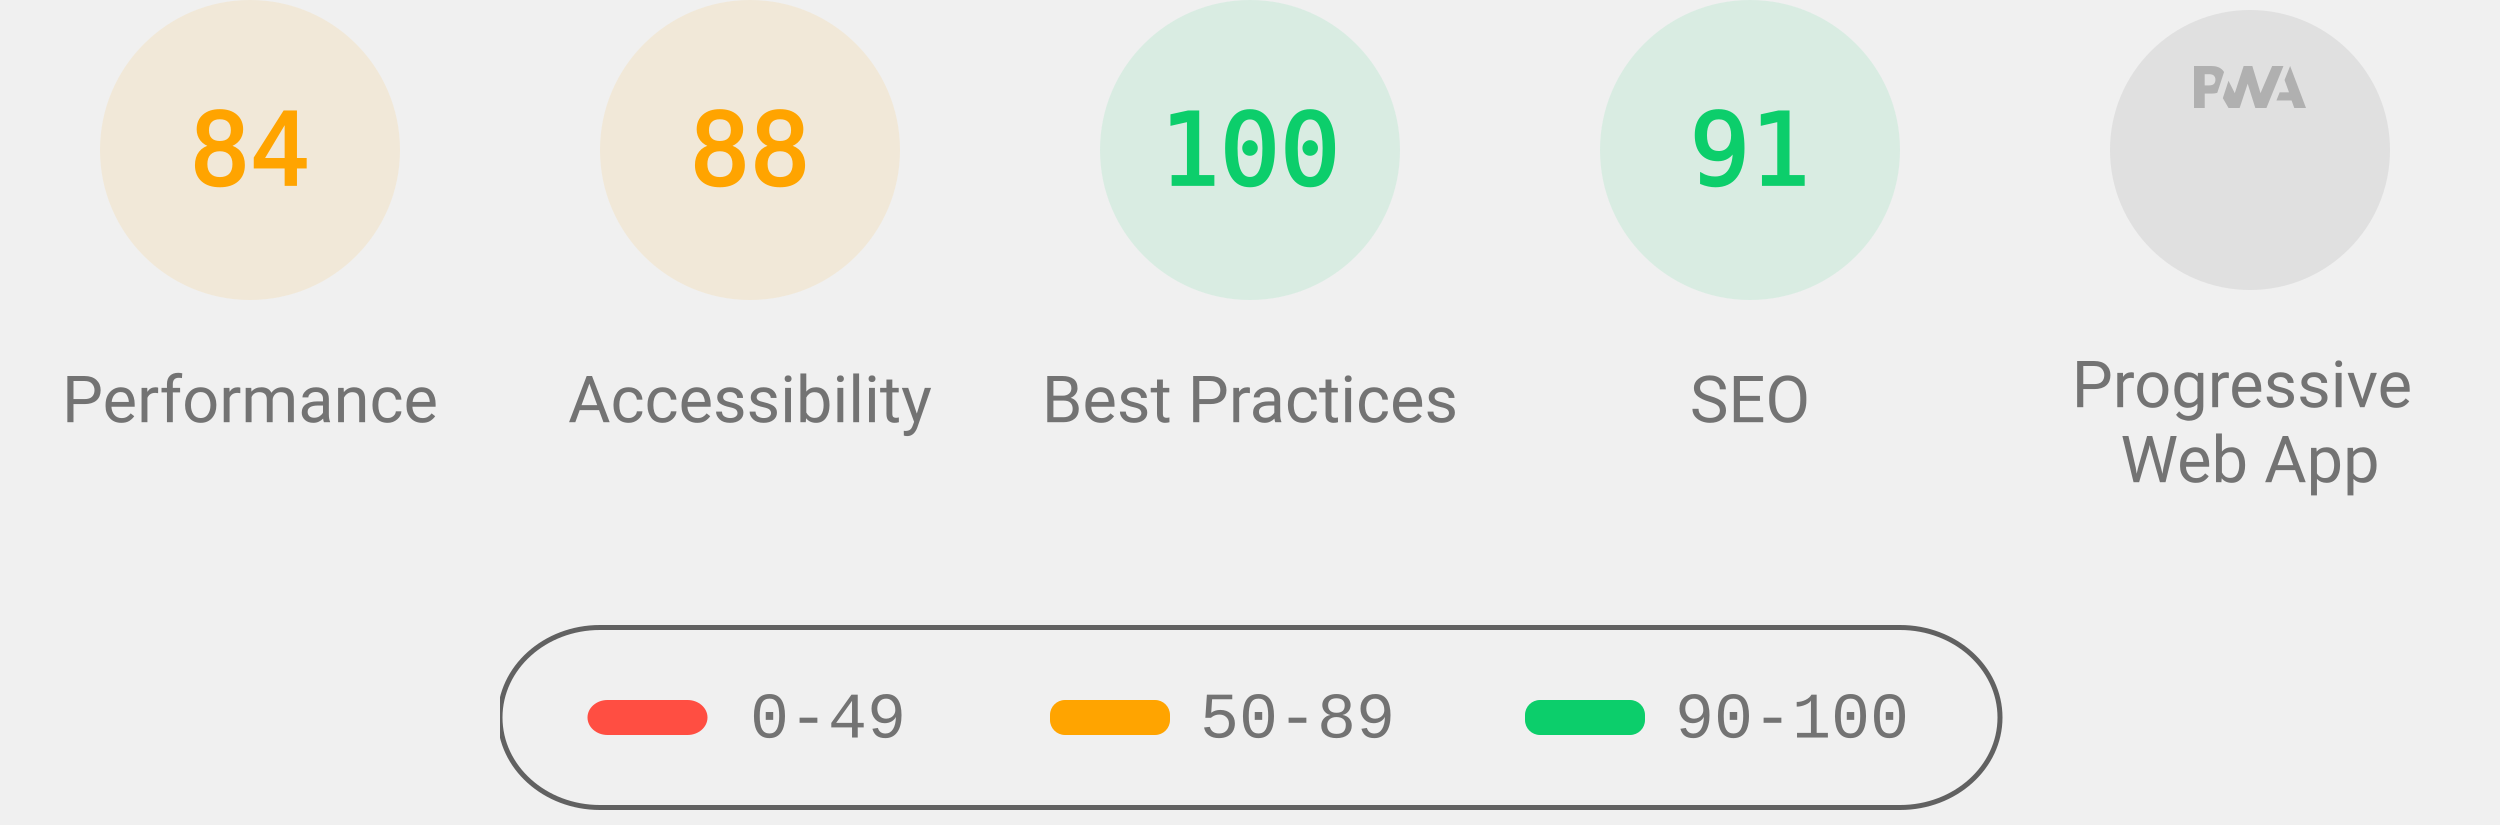
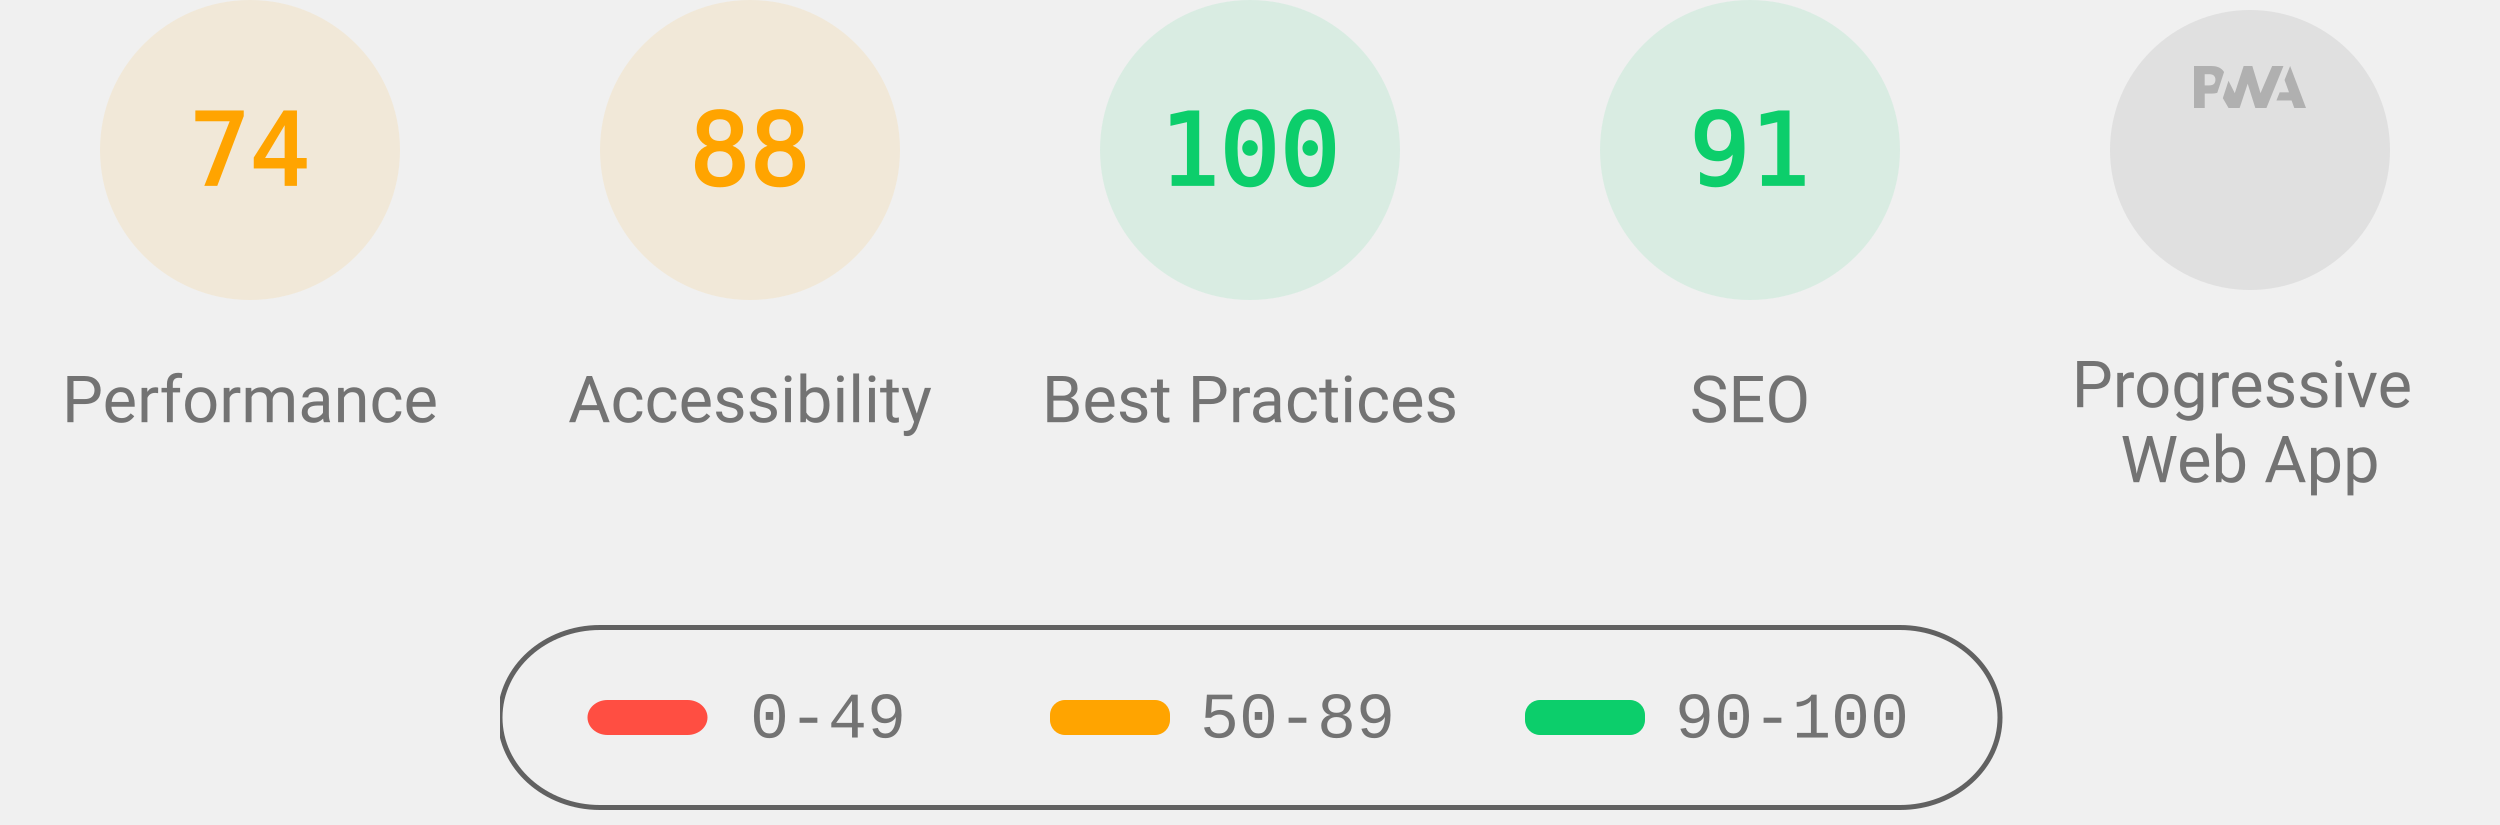
<svg xmlns="http://www.w3.org/2000/svg" class="theme--agnostic" fill="none" width="1000" height="330">
  <style>
			.gauge-base {
				opacity: 0.1
			}

			.gauge-arc {
				fill: none;
				animation-delay: 250ms;
				stroke-linecap: round;
				transform: rotate(-90deg);
				transform-origin: 100px 60px;
				animation: load-gauge 1s ease forwards
			}

			.guage-text {
				font-size: 40px;
				font-family: monospace;
				text-align: center
			}

			.guage-red {
				color: #ff4e42;
				fill: #ff4e42;
				stroke: #ff4e42
			}
			.guage-orange {
				color: #ffa400;
				fill: #ffa400;
				stroke: #ffa400
			}
			.guage-green {
				color: #0cce6b;
				fill: #0cce6b;
				stroke: #0cce6b
			}
			.theme--agnostic .guage-undefined {
				color: #5c5c5c;
				fill: #5c5c5c;
				stroke: #5c5c5c
			}
			.theme--light .guage-undefined {
				color: #1e1e1e;
				fill: #1e1e1e;
				stroke: #1e1e1e
			}
			.theme--dark .guage-undefined {
				color: #f5f5f5;
				fill: #f5f5f5;
				stroke: #f5f5f5
			}

			.guage-title {
				stroke: none;
				font-size: 26px;
				line-height: 26px;
				font-family: Roboto, Halvetica, Arial, sans-serif
			}
			.metric.guage-title {
				font-family: 'Courier New', Courier, monospace
			}
			.theme--agnostic .guage-title {
				color: #737373;
				fill: #737373
			}
			.theme--light .guage-title {
				color: #212121;
				fill: #212121
			}
			.theme--dark .guage-title {
				color: #f5f5f5;
				fill: #f5f5f5
			}

			@keyframes load-gauge {
				from {
					stroke-dasharray: 0 352.858
				}
			}
			.lh-gauge--pwa__disc {
				fill: #e0e0e0
			}
			.lh-gauge--pwa__logo {
				position: relative;
				fill: #b0b0b0
			}
			.lh-gauge--pwa__invisible {
				display: none
			}
			.lh-gauge--pwa__visible {
				display: inline
			}
			.guage-invisible {
				display: none
			}
			.lh-gauge--pwa__logo--primary-color {
				fill: #304ffe
			}
			.theme--agnostic .lh-gauge--pwa__logo--secondary-color {
				fill: #787878
			}
			.theme--light .lh-gauge--pwa__logo--secondary-color {
				fill: #3d3d3d
			}
			.theme--dark .lh-gauge--pwa__logo--secondary-color {
				fill: #d8b6b6
			}
			.theme--light #svg_2 {
				stroke: #00000022
			}
			.theme--agnostic #svg_2 {
				stroke: #616161
			}
			.theme--light #svg_2 {
				stroke: #00000022
			}
			.theme--dark #svg_2 {
				stroke: #f5f5f566
			}
		</style>
  <svg class="guage-div guage-perf guage-orange" viewBox="0 0 200 200" width="200" height="200" x="0" y="0">
    <circle class="gauge-base" r="56" cx="100" cy="60" stroke-width="8" />
-     <circle class="gauge-arc guage-arc-1" r="56" cx="100" cy="60" stroke-width="8" style="stroke-dasharray: 295.561, 351.858;" />
-     <text class="guage-text" x="100px" y="60px" alignment-baseline="central" dominant-baseline="central" text-anchor="middle">84</text>
+     <circle class="gauge-arc guage-arc-1" r="56" cx="100" cy="60" stroke-width="8" style="stroke-dasharray: 260.375, 351.858;" />
+     <text class="guage-text" x="100px" y="60px" alignment-baseline="central" dominant-baseline="central" text-anchor="middle">74</text>
    <text class="guage-title" x="100px" y="160px" alignment-baseline="central" dominant-baseline="central" text-anchor="middle">Performance</text>
  </svg>,<svg class="guage-div guage-perf guage-orange" viewBox="0 0 200 200" width="200" height="200" x="200" y="0">
    <circle class="gauge-base" r="56" cx="100" cy="60" stroke-width="8" />
    <circle class="gauge-arc guage-arc-1" r="56" cx="100" cy="60" stroke-width="8" style="stroke-dasharray: 309.635, 351.858;" />
    <text class="guage-text" x="100px" y="60px" alignment-baseline="central" dominant-baseline="central" text-anchor="middle">88</text>
    <text class="guage-title" x="100px" y="160px" alignment-baseline="central" dominant-baseline="central" text-anchor="middle">Accessibility</text>
  </svg>,<svg class="guage-div guage-perf guage-green" viewBox="0 0 200 200" width="200" height="200" x="400" y="0">
    <circle class="gauge-base" r="56" cx="100" cy="60" stroke-width="8" />
    <circle class="gauge-arc guage-arc-1" r="56" cx="100" cy="60" stroke-width="8" style="stroke-dasharray: 351.858, 351.858;" />
    <text class="guage-text" x="100px" y="60px" alignment-baseline="central" dominant-baseline="central" text-anchor="middle">100</text>
    <text class="guage-title" x="100px" y="160px" alignment-baseline="central" dominant-baseline="central" text-anchor="middle">Best Practices</text>
  </svg>,<svg class="guage-div guage-perf guage-green" viewBox="0 0 200 200" width="200" height="200" x="600" y="0">
    <circle class="gauge-base" r="56" cx="100" cy="60" stroke-width="8" />
    <circle class="gauge-arc guage-arc-1" r="56" cx="100" cy="60" stroke-width="8" style="stroke-dasharray: 320.191, 351.858;" />
    <text class="guage-text" x="100px" y="60px" alignment-baseline="central" dominant-baseline="central" text-anchor="middle">91</text>
    <text class="guage-title" x="100px" y="160px" alignment-baseline="central" dominant-baseline="central" text-anchor="middle">SEO</text>
  </svg>,<svg class="guage-div guage-pwa" viewBox="0 0 200 200" width="200" height="200" x="800" y="0">
    <svg viewBox="0 0 60 60" width="112" height="112" x="44" y="4">
      <defs>
        <linearGradient id="lh-gauge--pwa__check-circle__gradient-0" x1="50%" y1="0%" x2="50%" y2="100%">
          <stop stop-color="#00C852" offset="0%" />
          <stop stop-color="#009688" offset="100%" />
        </linearGradient>
        <linearGradient id="lh-gauge--pwa__installable__shadow-gradient-0" x1="76.056%" x2="24.111%" y1="82.995%" y2="24.735%">
          <stop stop-color="#A5D6A7" offset="0%" />
          <stop stop-color="#80CBC4" offset="100%" />
        </linearGradient>
        <linearGradient id="lh-gauge--pwa__fast-reliable__shadow-gradient-0" x1="76.056%" y1="82.995%" x2="25.678%" y2="26.493%">
          <stop stop-color="#64B5F6" offset="0%" />
          <stop stop-color="#2979FF" offset="100%" />
        </linearGradient>
        <g id="lh-gauge--pwa__fast-reliable-badge-0">
          <circle fill="#FFFFFF" cx="10" cy="10" r="10" />
          <path fill="#304FFE" d="M10 3.58l5.25 2.34v3.5c0 3.23-2.24 6.26-5.25 7-3.01-.74-5.25-3.77-5.25-7v-3.5L10 3.58zm-.47 10.74l2.76-4.83.03-.07c.04-.08 0-.24-.22-.24h-1.64l.47-3.26h-.47l-2.7 4.77c-.02.01.05-.1-.04.05-.09.16-.1.31.18.31h1.63l-.47 3.27h.47z" />
        </g>
        <g id="lh-gauge--pwa__installable-badge-0">
          <circle fill="#FFFFFF" cx="10" cy="10" r="10" />
          <path fill="#009688" d="M10 4.167A5.835 5.835 0 0 0 4.167 10 5.835 5.835 0 0 0 10 15.833 5.835 5.835 0 0 0 15.833 10 5.835 5.835 0 0 0 10 4.167zm2.917 6.416h-2.334v2.334H9.417v-2.334H7.083V9.417h2.334V7.083h1.166v2.334h2.334v1.166z" />
        </g>
      </defs>
      <g stroke="none" fill-rule="nonzero">
        <circle class="lh-gauge--pwa__disc" cx="30" cy="30" r="30" />
        <g class="lh-gauge--pwa__logo">
          <path d="M35.66 19.39l.7-1.75h2L37.4 15 38.6 12l3.4 9h-2.51l-.58-1.61z" />
          <path d="M33.52 21l3.65-9h-2.42l-2.5 5.82L30.5 12h-1.86l-1.9 5.82-1.35-2.65-1.21 3.72L25.4 21h2.38l1.72-5.2 1.64 5.2z" />
          <path fill-rule="nonzero" d="M20.3 17.91h1.48c.45 0 .85-.05 1.2-.15l.39-1.18 1.07-3.3a2.64 2.64 0 0 0-.28-.37c-.55-.6-1.36-.91-2.42-.91H18v9h2.3V17.9zm1.96-3.84c.22.22.33.5.33.87 0 .36-.1.65-.29.87-.2.23-.59.35-1.15.35h-.86v-2.41h.87c.52 0 .89.1 1.1.32z" />
        </g>
        <rect class="lh-gauge--pwa__component lh-gauge--pwa__na-line lh-gauge--pwa__invisible" fill="#FFFFFF" x="20" y="32" width="20" height="4" rx="2" />
        <g class="lh-gauge--pwa__component lh-gauge--pwa__fast-reliable-badge lh-gauge--pwa__invisible" transform="translate(20, 29)">
          <path fill="url(#lh-gauge--pwa__fast-reliable__shadow-gradient-0)" d="M33.63 19.49A30 30 0 0 1 16.2 30.36L3 17.14 17.14 3l16.49 16.49z" />
          <use href="#lh-gauge--pwa__fast-reliable-badge-0" />
        </g>
        <g class="lh-gauge--pwa__component lh-gauge--pwa__installable-badge lh-gauge--pwa__invisible" transform="translate(20, 29)">
          <path fill="url(#lh-gauge--pwa__installable__shadow-gradient-0)" d="M33.629 19.487c-4.272 5.453-10.391 9.39-17.415 10.869L3 17.142 17.142 3 33.63 19.487z" />
          <use href="#lh-gauge--pwa__installable-badge-0" />
        </g>
        <g class="lh-gauge--pwa__component lh-gauge--pwa__fast-reliable-installable-badges lh-gauge--pwa__invisible">
          <g transform="translate(8, 29)">
            <path fill="url(#lh-gauge--pwa__fast-reliable__shadow-gradient-0)" d="M16.321 30.463L3 17.143 17.142 3l22.365 22.365A29.864 29.864 0 0 1 22 31c-1.942 0-3.84-.184-5.679-.537z" />
            <use href="#lh-gauge--pwa__fast-reliable-badge-0" />
          </g>
          <g transform="translate(32, 29)">
            <path fill="url(#lh-gauge--pwa__installable__shadow-gradient-0)" d="M25.982 11.84a30.107 30.107 0 0 1-13.08 15.203L3 17.143 17.142 3l8.84 8.84z" />
            <use href="#lh-gauge--pwa__installable-badge-0" />
          </g>
        </g>
        <g class="lh-gauge--pwa__component lh-gauge--pwa__check-circle lh-gauge--pwa__invisible" transform="translate(18, 28)">
          <circle fill="#FFFFFF" cx="12" cy="12" r="12" />
          <path fill="url(#lh-gauge--pwa__check-circle__gradient-0)" d="M12 2a10 10 0 1 0 0 20 10 10 0 0 0 0-20zm-2 15l-5-5 1.41-1.41L10 14.17l7.59-7.59L19 8l-9 9z" />
        </g>
      </g>
    </svg>
    <text class="guage-title" y="160px" alignment-baseline="central" dominant-baseline="central" text-anchor="middle">
      <tspan x="100px" dy="-6px">Progressive</tspan>
      <tspan x="100px" dy="30px">Web App</tspan>
    </text>
  </svg>
  <svg width="604" height="76" x="200" y="250">
    <g>
      <rect fill="none" id="canvas_background" height="80" width="604" y="-1" x="-1" />
      <g display="none" overflow="visible" y="0" x="0" height="100%" width="100%" id="canvasGrid">
        <rect fill="url(#gridpattern)" stroke-width="0" y="0" x="0" height="100%" width="100%" />
      </g>
    </g>
    <g>
      <rect fill-opacity="0" stroke-width="2" rx="40" id="svg_2" height="72" width="600" y="1" x="0" fill="#000000" />
      <rect stroke="#000" rx="8" id="svg_3" height="14" width="48" y="30" x="35" stroke-opacity="null" stroke-width="0" fill="#ff4e42" />
      <rect stroke="#000" rx="6" id="svg_4" height="14" width="48" y="30" x="220" stroke-opacity="null" stroke-width="0" fill="#ffa400" />
      <rect stroke="#000" rx="6" id="svg_5" height="14" width="48" y="30" x="410" stroke-opacity="null" stroke-width="0" fill="#0cce6b" />
      <text class="metric guage-title" xml:space="preserve" text-anchor="start" font-size="26" id="svg_6" y="45" x="100" stroke-opacity="null" stroke-width="0" stroke="#000">0-49</text>
      <text class="metric guage-title" xml:space="preserve" text-anchor="start" font-size="26" id="svg_7" y="45" x="280" stroke-opacity="null" stroke-width="0" stroke="#000">50-89</text>
      <text class="metric guage-title" xml:space="preserve" text-anchor="start" font-size="26" id="svg_8" y="45" x="470" stroke-opacity="null" stroke-width="0" stroke="#000">90-100</text>
    </g>
  </svg>
</svg>
